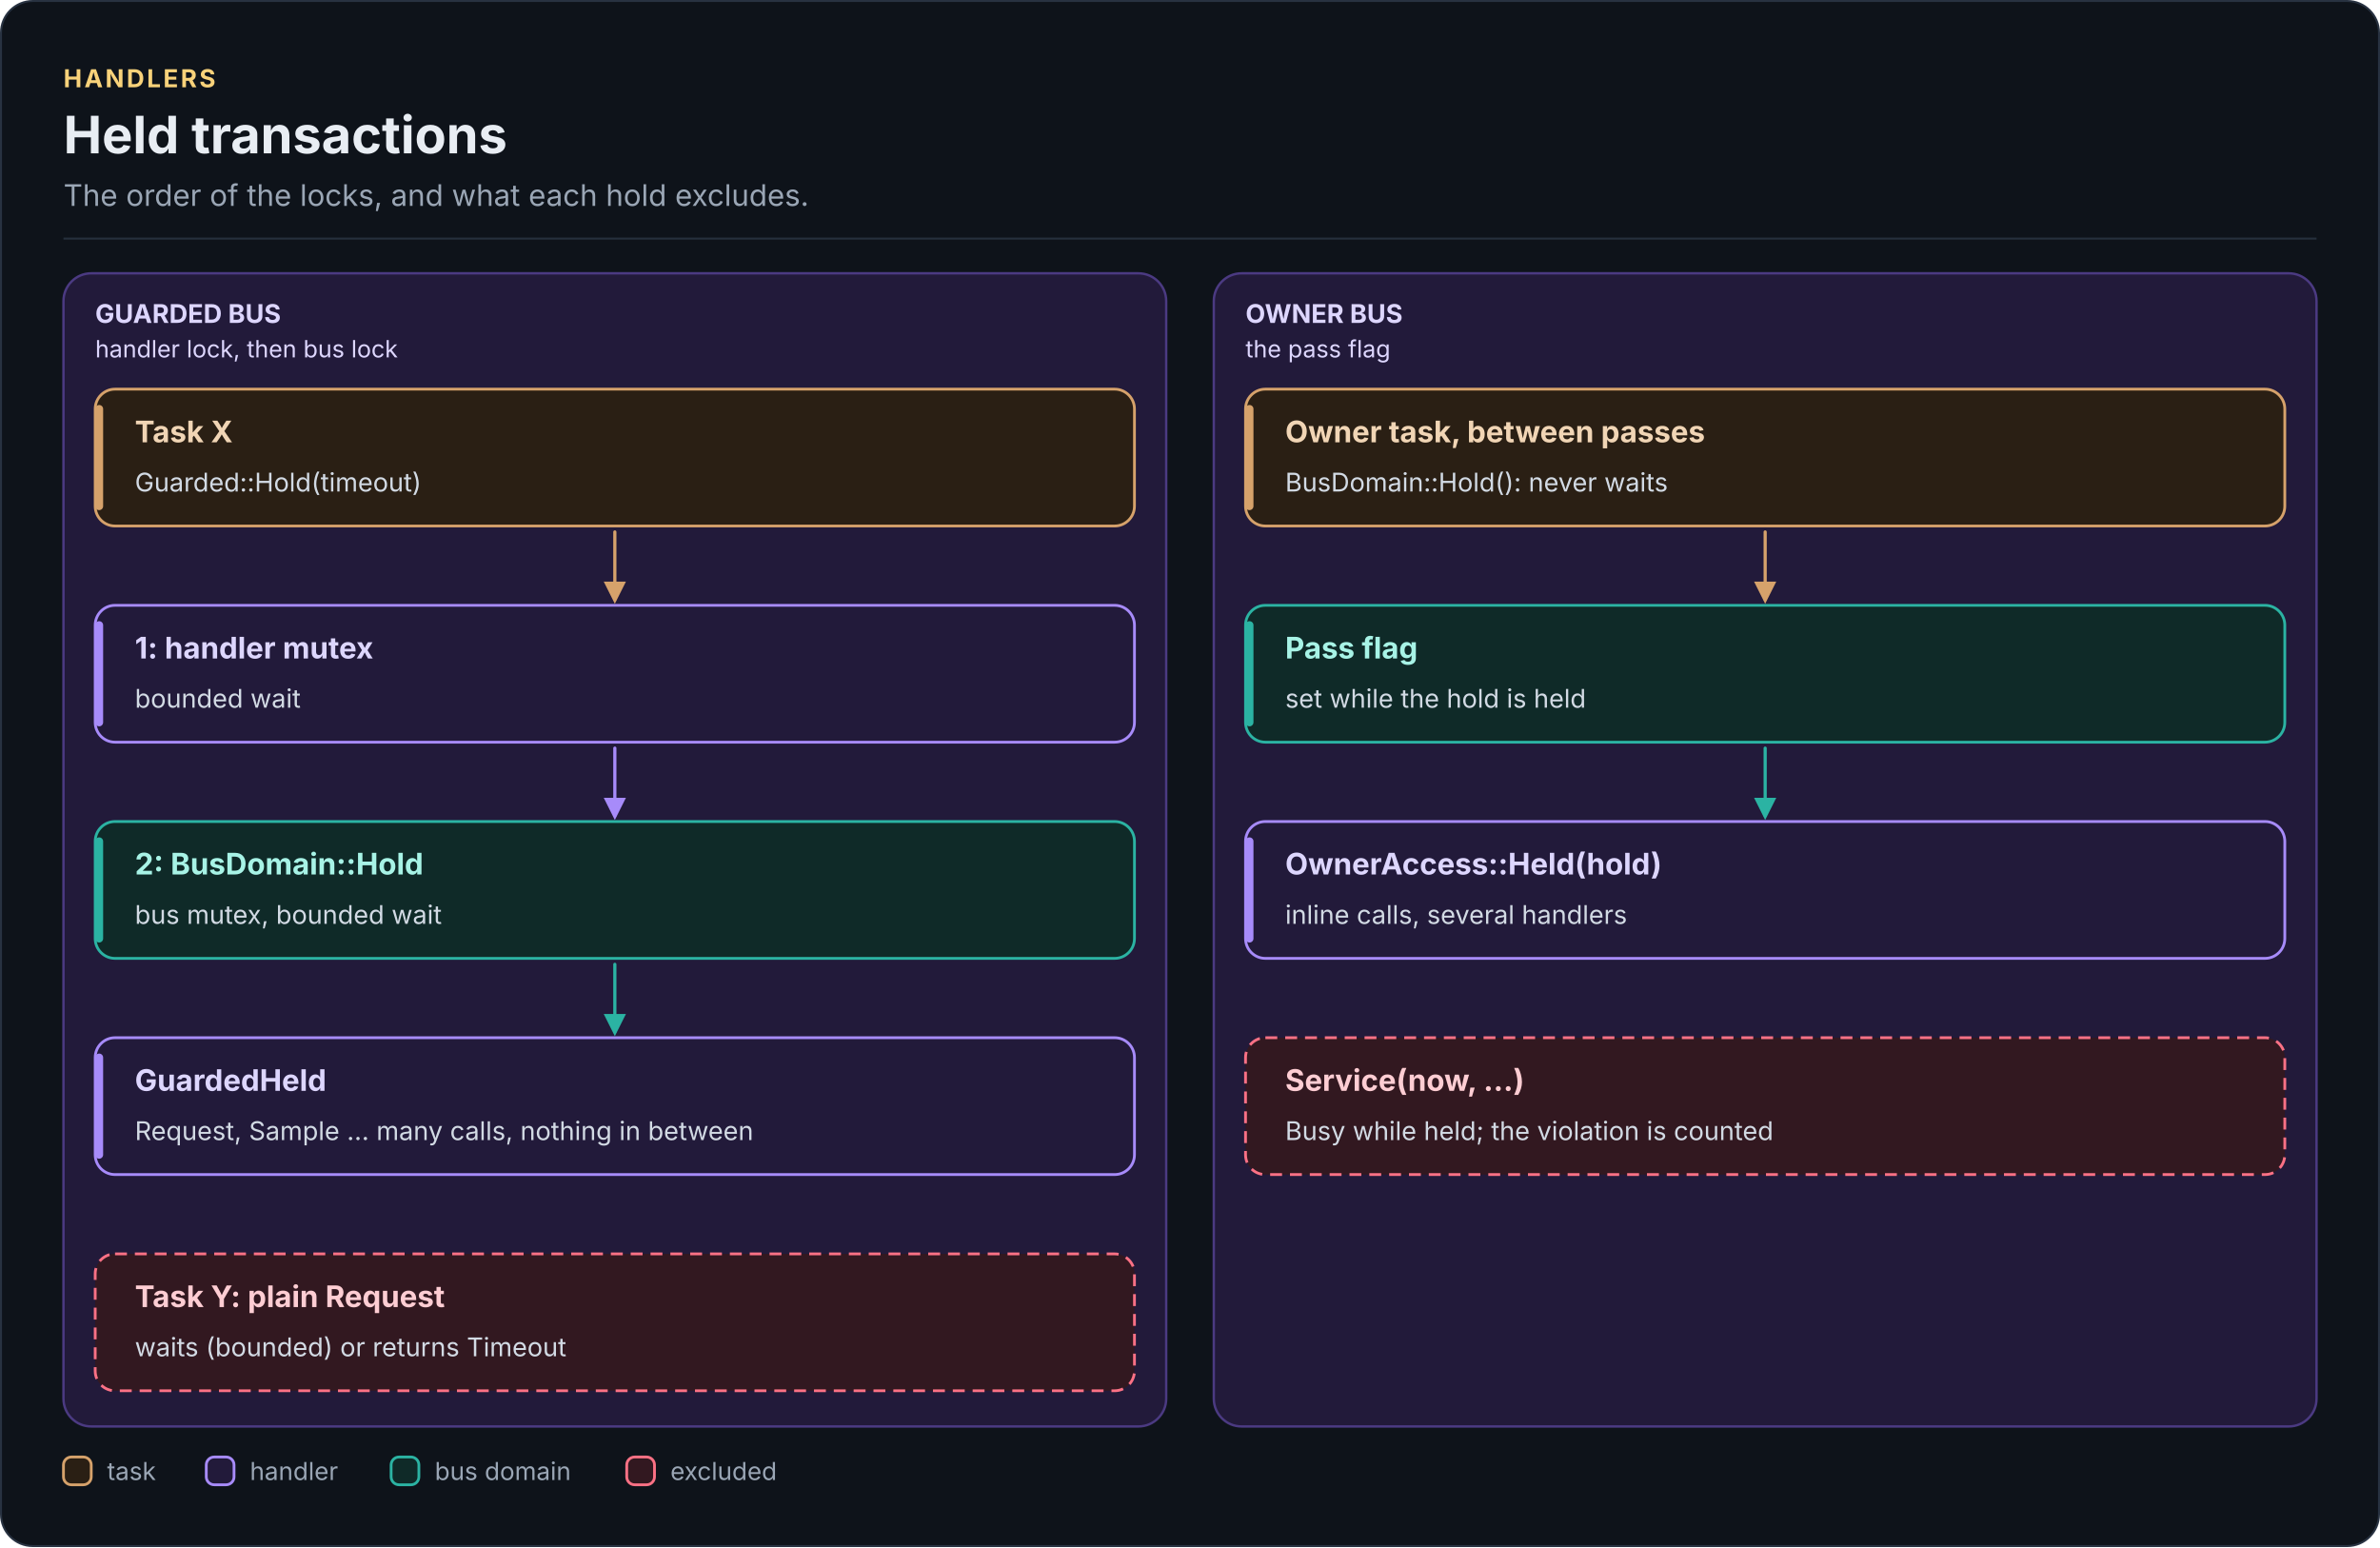
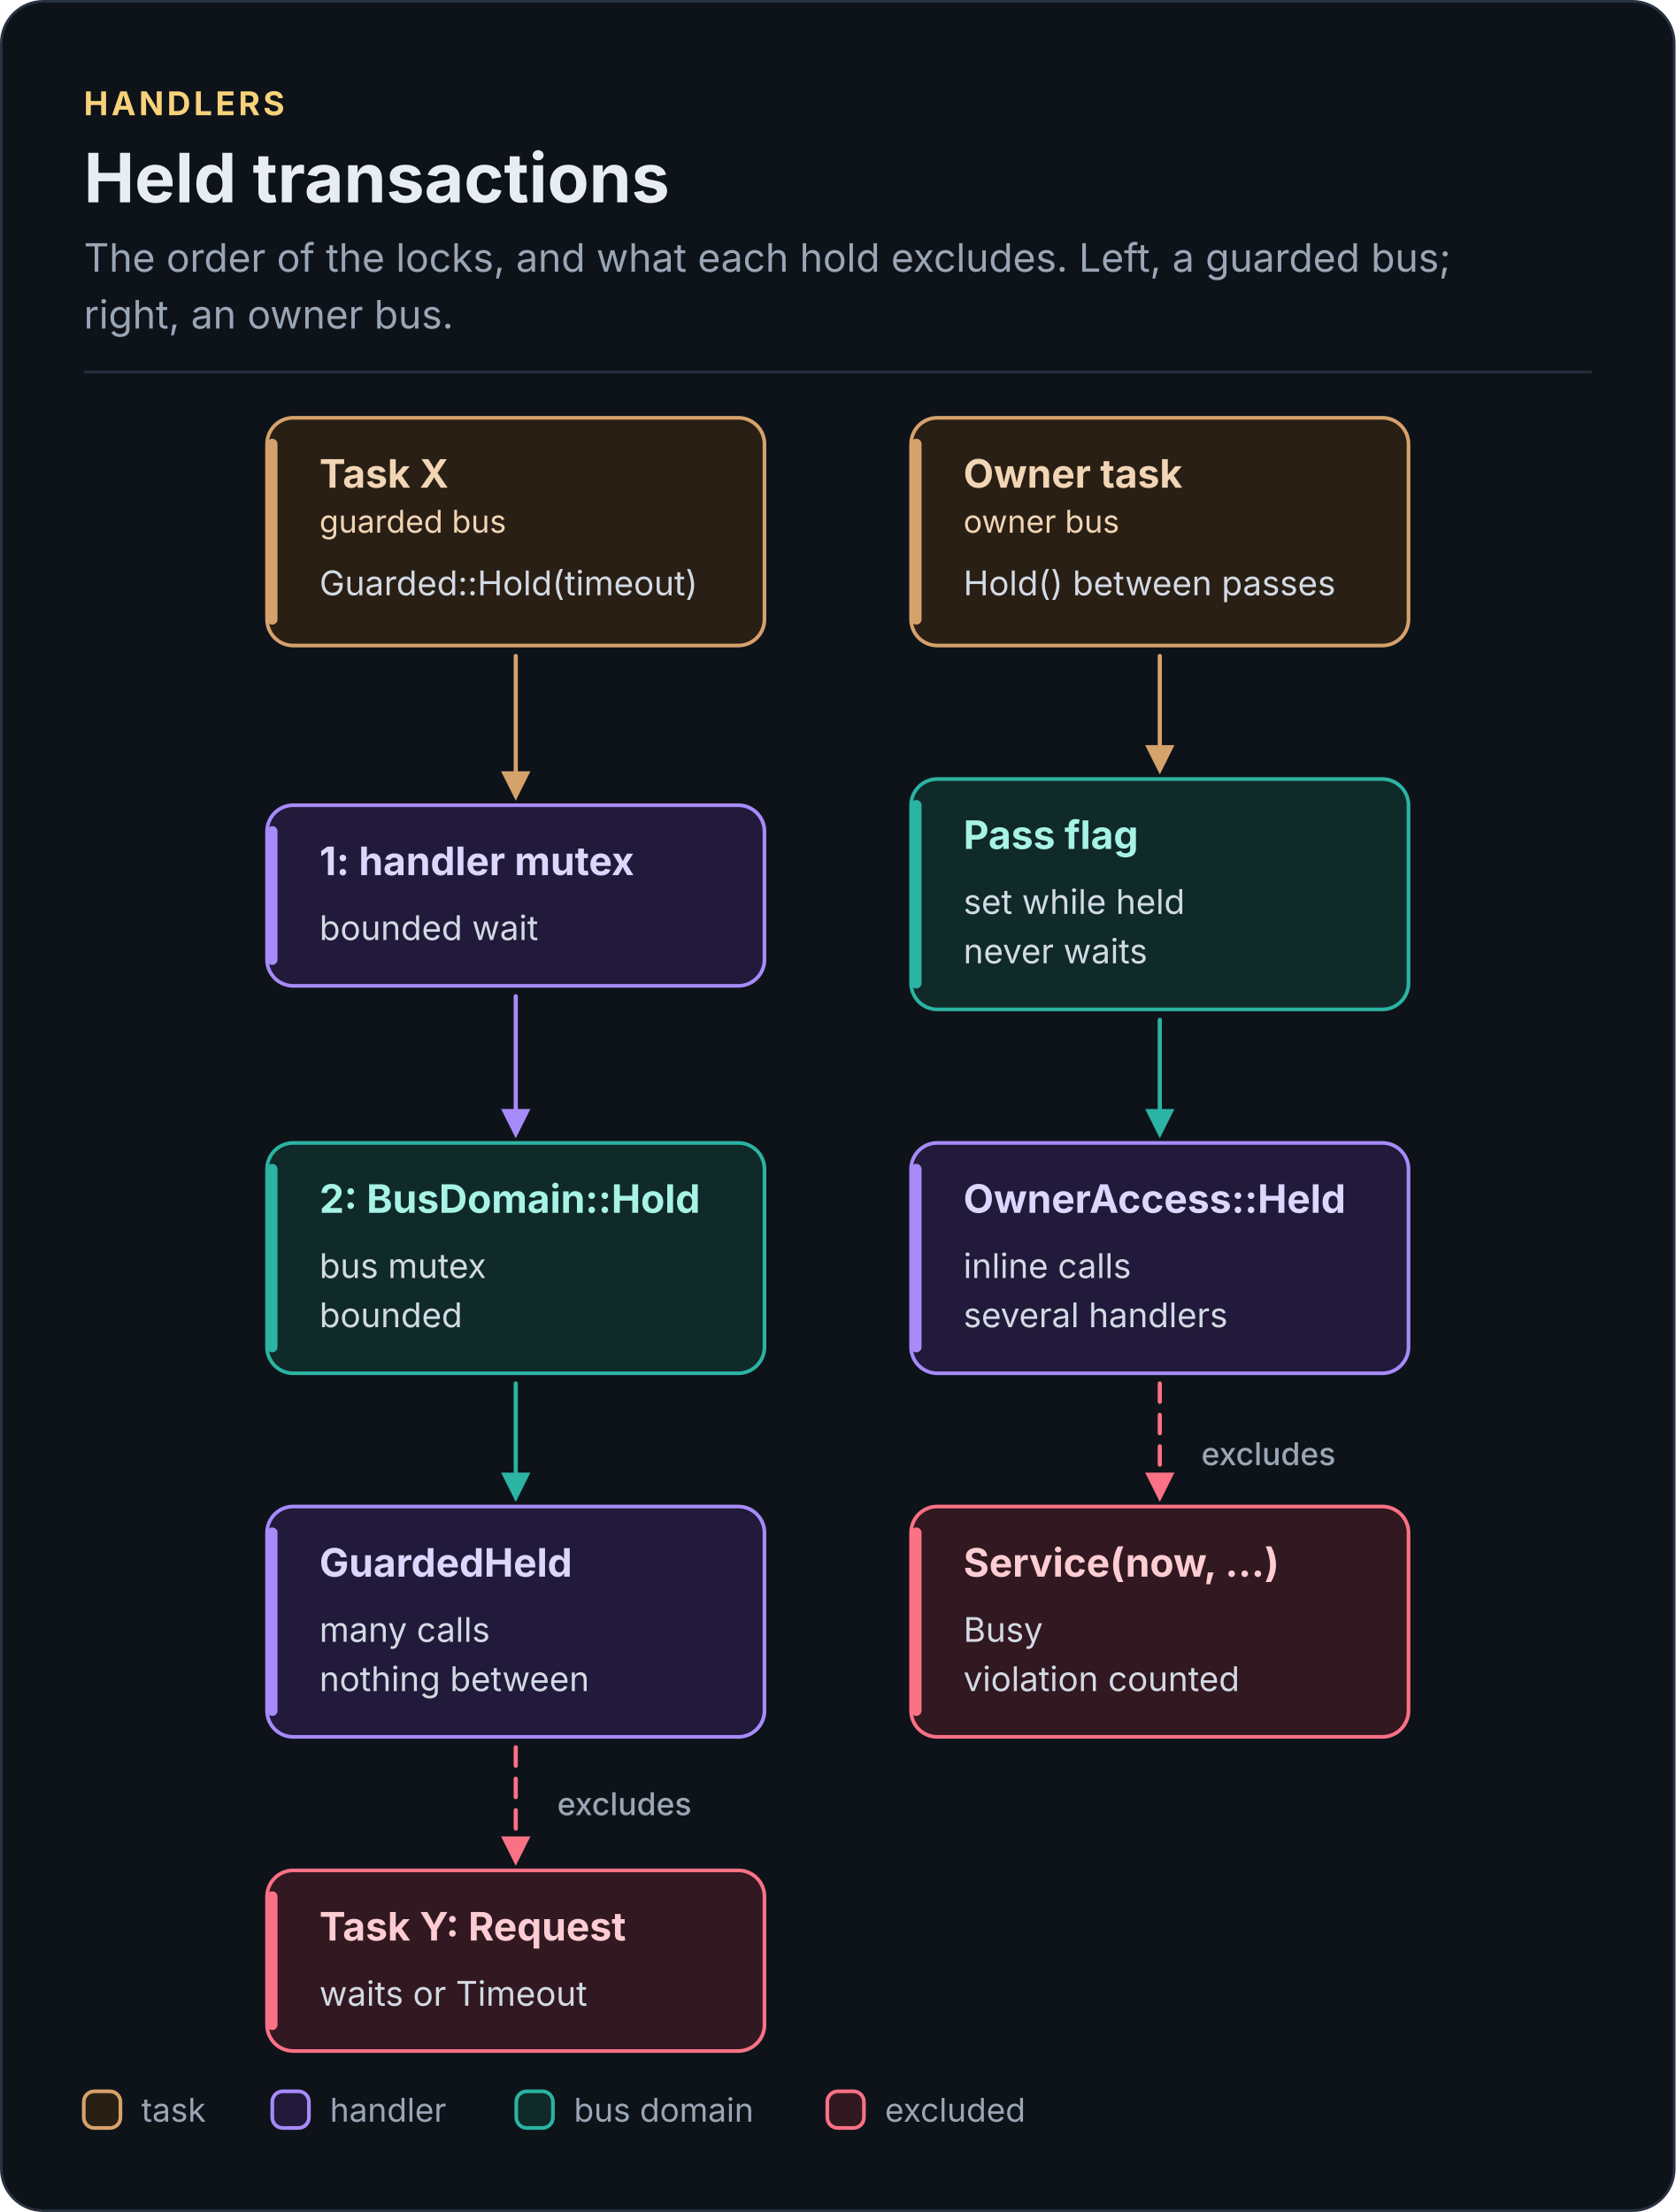
- <svg xmlns="http://www.w3.org/2000/svg" width="1200" height="780" viewBox="0 0 1200 780" role="img" aria-labelledby="bus-hold-title bus-hold-desc" font-family="Inter, 'Segoe UI', Roboto, 'Helvetica Neue', Arial, sans-serif">
+ <svg xmlns="http://www.w3.org/2000/svg" width="640" height="845" viewBox="0 0 640 845" role="img" aria-labelledby="bus-hold-title bus-hold-desc" font-family="Inter, 'Segoe UI', Roboto, 'Helvetica Neue', Arial, sans-serif">
  <defs>
-     <marker id="fk-arrow-brown-strong" viewBox="0 0 10 10" refX="8" refY="5" markerWidth="7" markerHeight="7" orient="auto-start-reverse">
+     <marker id="bus-hold-arrow-brown-strong" viewBox="0 0 10 10" refX="8" refY="5" markerWidth="7" markerHeight="7" orient="auto-start-reverse">
      <path d="M0 0L10 5L0 10z" fill="#D6A26B" />
    </marker>
-     <marker id="fk-arrow-teal-strong" viewBox="0 0 10 10" refX="8" refY="5" markerWidth="7" markerHeight="7" orient="auto-start-reverse">
+     <marker id="bus-hold-arrow-rose-strong" viewBox="0 0 10 10" refX="8" refY="5" markerWidth="7" markerHeight="7" orient="auto-start-reverse">
+       <path d="M0 0L10 5L0 10z" fill="#FB7185" />
+     </marker>
+     <marker id="bus-hold-arrow-teal-strong" viewBox="0 0 10 10" refX="8" refY="5" markerWidth="7" markerHeight="7" orient="auto-start-reverse">
      <path d="M0 0L10 5L0 10z" fill="#2BB3A3" />
    </marker>
-     <marker id="fk-arrow-violet-strong" viewBox="0 0 10 10" refX="8" refY="5" markerWidth="7" markerHeight="7" orient="auto-start-reverse">
+     <marker id="bus-hold-arrow-violet-strong" viewBox="0 0 10 10" refX="8" refY="5" markerWidth="7" markerHeight="7" orient="auto-start-reverse">
      <path d="M0 0L10 5L0 10z" fill="#A78BFA" />
    </marker>
  </defs>
-   <rect x="0.5" y="0.5" width="1199" height="779" rx="16" fill="#0E131A" stroke="#283241" />
+   <rect x="0.5" y="0.5" width="639" height="844" rx="16" fill="#0E131A" stroke="#283241" />
  <text x="32" y="44" font-size="12.5" font-weight="700" letter-spacing="1.2" fill="#F8D27A">HANDLERS</text>
  <text x="32" y="77.3" font-size="26" font-weight="700" fill="#E8EDF3">Held transactions</text>
-   <text x="32" y="103.8" font-size="15" fill="#9AA6B5">The order of the locks, and what each hold excludes.</text>
-   <rect x="32" y="119.8" width="1136" height="1" fill="#252F3C" />
-   <rect x="32" y="137.8" width="556" height="581.4" rx="14" fill="#221A3A" stroke="#4B3A82" stroke-width="1.2" />
-   <rect x="612" y="137.8" width="556" height="581.4" rx="14" fill="#221A3A" stroke="#4B3A82" stroke-width="1.2" />
-   <path d="M310 268.2 L310 302.2" fill="none" stroke="#D6A26B" stroke-width="1.6" stroke-linecap="round" stroke-linejoin="round" marker-end="url(#fk-arrow-brown-strong)" />
-   <path d="M310 377.2 L310 411.2" fill="none" stroke="#A78BFA" stroke-width="1.6" stroke-linecap="round" stroke-linejoin="round" marker-end="url(#fk-arrow-violet-strong)" />
-   <path d="M310 486.2 L310 520.2" fill="none" stroke="#2BB3A3" stroke-width="1.6" stroke-linecap="round" stroke-linejoin="round" marker-end="url(#fk-arrow-teal-strong)" />
-   <path d="M890 268.2 L890 302.2" fill="none" stroke="#D6A26B" stroke-width="1.6" stroke-linecap="round" stroke-linejoin="round" marker-end="url(#fk-arrow-brown-strong)" />
-   <path d="M890 377.2 L890 411.2" fill="none" stroke="#2BB3A3" stroke-width="1.6" stroke-linecap="round" stroke-linejoin="round" marker-end="url(#fk-arrow-teal-strong)" />
-   <rect x="48" y="196.2" width="524" height="69" rx="10" fill="#2A1F14" stroke="#D6A26B" stroke-width="1.4" />
-   <rect x="48" y="204.2" width="4" height="53" rx="2" fill="#D6A26B" />
-   <rect x="48" y="305.2" width="524" height="69" rx="10" fill="#221A3A" stroke="#A78BFA" stroke-width="1.4" />
-   <rect x="48" y="313.2" width="4" height="53" rx="2" fill="#A78BFA" />
-   <rect x="48" y="414.2" width="524" height="69" rx="10" fill="#0F2A28" stroke="#2BB3A3" stroke-width="1.4" />
-   <rect x="48" y="422.2" width="4" height="53" rx="2" fill="#2BB3A3" />
-   <rect x="48" y="523.2" width="524" height="69" rx="10" fill="#221A3A" stroke="#A78BFA" stroke-width="1.4" />
-   <rect x="48" y="531.2" width="4" height="53" rx="2" fill="#A78BFA" />
-   <rect x="48" y="632.2" width="524" height="69" rx="10" fill="#321820" stroke="#FB7185" stroke-width="1.4" stroke-dasharray="6 4" />
-   <rect x="628" y="196.2" width="524" height="69" rx="10" fill="#2A1F14" stroke="#D6A26B" stroke-width="1.4" />
-   <rect x="628" y="204.2" width="4" height="53" rx="2" fill="#D6A26B" />
-   <rect x="628" y="305.2" width="524" height="69" rx="10" fill="#0F2A28" stroke="#2BB3A3" stroke-width="1.4" />
-   <rect x="628" y="313.2" width="4" height="53" rx="2" fill="#2BB3A3" />
-   <rect x="628" y="414.2" width="524" height="69" rx="10" fill="#221A3A" stroke="#A78BFA" stroke-width="1.4" />
-   <rect x="628" y="422.2" width="4" height="53" rx="2" fill="#A78BFA" />
-   <rect x="628" y="523.2" width="524" height="69" rx="10" fill="#321820" stroke="#FB7185" stroke-width="1.4" stroke-dasharray="6 4" />
-   <text x="68" y="223" font-size="15" font-weight="700" fill="#F1D5B5">Task X</text>
-   <text x="68" y="247.8" font-size="13" fill="#D2DAE4">Guarded::Hold(timeout)</text>
-   <text x="68" y="332" font-size="15" font-weight="700" fill="#DDD6FE">1: handler mutex</text>
-   <text x="68" y="356.8" font-size="13" fill="#D2DAE4">bounded wait</text>
-   <text x="68" y="440.9" font-size="15" font-weight="700" fill="#A7F3E6">2: BusDomain::Hold</text>
-   <text x="68" y="465.8" font-size="13" fill="#D2DAE4">bus mutex, bounded wait</text>
-   <text x="68" y="550" font-size="15" font-weight="700" fill="#DDD6FE">GuardedHeld</text>
-   <text x="68" y="574.8" font-size="13" fill="#D2DAE4">Request, Sample ... many calls, nothing in between</text>
-   <text x="68" y="659" font-size="15" font-weight="700" fill="#FECDD3">Task Y: plain Request</text>
-   <text x="68" y="683.8" font-size="13" fill="#D2DAE4">waits (bounded) or returns Timeout</text>
-   <text x="648" y="223" font-size="15" font-weight="700" fill="#F1D5B5">Owner task, between passes</text>
-   <text x="648" y="247.8" font-size="13" fill="#D2DAE4">BusDomain::Hold(): never waits</text>
-   <text x="648" y="332" font-size="15" font-weight="700" fill="#A7F3E6">Pass flag</text>
-   <text x="648" y="356.8" font-size="13" fill="#D2DAE4">set while the hold is held</text>
-   <text x="648" y="440.9" font-size="15" font-weight="700" fill="#DDD6FE">OwnerAccess::Held(hold)</text>
-   <text x="648" y="465.8" font-size="13" fill="#D2DAE4">inline calls, several handlers</text>
-   <text x="648" y="550" font-size="15" font-weight="700" fill="#FECDD3">Service(now, ...)</text>
-   <text x="648" y="574.8" font-size="13" fill="#D2DAE4">Busy while held; the violation is counted</text>
-   <text x="48" y="162.8" font-size="13" font-weight="700" fill="#DDD6FE">GUARDED BUS</text>
-   <text x="48" y="180.2" font-size="12" fill="#DDD6FE">handler lock, then bus lock</text>
-   <text x="628" y="162.8" font-size="13" font-weight="700" fill="#DDD6FE">OWNER BUS</text>
-   <text x="628" y="180.2" font-size="12" fill="#DDD6FE">the pass flag</text>
-   <rect x="32" y="734.6" width="14" height="14" rx="4" fill="#2A1F14" stroke="#D6A26B" stroke-width="1.4" />
-   <text x="54" y="746.2" font-size="12.5" fill="#9AA6B5">task</text>
-   <rect x="104" y="734.6" width="14" height="14" rx="4" fill="#221A3A" stroke="#A78BFA" stroke-width="1.4" />
-   <text x="126" y="746.2" font-size="12.5" fill="#9AA6B5">handler</text>
-   <rect x="197.2" y="734.6" width="14" height="14" rx="4" fill="#0F2A28" stroke="#2BB3A3" stroke-width="1.4" />
-   <text x="219.2" y="746.2" font-size="12.5" fill="#9AA6B5">bus domain</text>
-   <rect x="316" y="734.6" width="14" height="14" rx="4" fill="#321820" stroke="#FB7185" stroke-width="1.4" />
-   <text x="338" y="746.2" font-size="12.5" fill="#9AA6B5">excluded</text>
+   <text x="32" y="103.8" font-size="15" fill="#9AA6B5">The order of the locks, and what each hold excludes. Left, a guarded bus;</text>
+   <text x="32" y="125.5" font-size="15" fill="#9AA6B5">right, an owner bus.</text>
+   <rect x="32" y="141.6" width="576" height="1" fill="#252F3C" />
+   <path d="M197 250.6 L197 303.6" fill="none" stroke="#D6A26B" stroke-width="1.6" stroke-linecap="round" stroke-linejoin="round" marker-end="url(#bus-hold-arrow-brown-strong)" />
+   <path d="M197 380.6 L197 432.6" fill="none" stroke="#A78BFA" stroke-width="1.6" stroke-linecap="round" stroke-linejoin="round" marker-end="url(#bus-hold-arrow-violet-strong)" />
+   <path d="M197 528.5 L197 571.5" fill="none" stroke="#2BB3A3" stroke-width="1.6" stroke-linecap="round" stroke-linejoin="round" marker-end="url(#bus-hold-arrow-teal-strong)" />
+   <path d="M197 667.5 L197 710.5" fill="none" stroke="#FB7185" stroke-width="1.6" stroke-linecap="round" stroke-linejoin="round" stroke-dasharray="7 5" marker-end="url(#bus-hold-arrow-rose-strong)" />
+   <path d="M443 250.6 L443 293.6" fill="none" stroke="#D6A26B" stroke-width="1.6" stroke-linecap="round" stroke-linejoin="round" marker-end="url(#bus-hold-arrow-brown-strong)" />
+   <path d="M443 389.6 L443 432.6" fill="none" stroke="#2BB3A3" stroke-width="1.6" stroke-linecap="round" stroke-linejoin="round" marker-end="url(#bus-hold-arrow-teal-strong)" />
+   <path d="M443 528.5 L443 571.5" fill="none" stroke="#FB7185" stroke-width="1.6" stroke-linecap="round" stroke-linejoin="round" stroke-dasharray="7 5" marker-end="url(#bus-hold-arrow-rose-strong)" />
+   <rect x="102" y="159.6" width="190" height="87" rx="10" fill="#2A1F14" stroke="#D6A26B" stroke-width="1.4" />
+   <rect x="102" y="167.6" width="4" height="71" rx="2" fill="#D6A26B" />
+   <rect x="102" y="307.6" width="190" height="69" rx="10" fill="#221A3A" stroke="#A78BFA" stroke-width="1.4" />
+   <rect x="102" y="315.6" width="4" height="53" rx="2" fill="#A78BFA" />
+   <rect x="102" y="436.6" width="190" height="88" rx="10" fill="#0F2A28" stroke="#2BB3A3" stroke-width="1.4" />
+   <rect x="102" y="444.6" width="4" height="72" rx="2" fill="#2BB3A3" />
+   <rect x="102" y="575.5" width="190" height="88" rx="10" fill="#221A3A" stroke="#A78BFA" stroke-width="1.4" />
+   <rect x="102" y="583.5" width="4" height="72" rx="2" fill="#A78BFA" />
+   <rect x="102" y="714.5" width="190" height="69" rx="10" fill="#321820" stroke="#FB7185" stroke-width="1.4" />
+   <rect x="102" y="722.5" width="4" height="53" rx="2" fill="#FB7185" />
+   <rect x="348" y="159.6" width="190" height="87" rx="10" fill="#2A1F14" stroke="#D6A26B" stroke-width="1.4" />
+   <rect x="348" y="167.6" width="4" height="71" rx="2" fill="#D6A26B" />
+   <rect x="348" y="297.6" width="190" height="88" rx="10" fill="#0F2A28" stroke="#2BB3A3" stroke-width="1.4" />
+   <rect x="348" y="305.6" width="4" height="72" rx="2" fill="#2BB3A3" />
+   <rect x="348" y="436.6" width="190" height="88" rx="10" fill="#221A3A" stroke="#A78BFA" stroke-width="1.4" />
+   <rect x="348" y="444.6" width="4" height="72" rx="2" fill="#A78BFA" />
+   <rect x="348" y="575.5" width="190" height="88" rx="10" fill="#321820" stroke="#FB7185" stroke-width="1.4" />
+   <rect x="348" y="583.5" width="4" height="72" rx="2" fill="#FB7185" />
+   <text x="122" y="186.3" font-size="15" font-weight="700" fill="#F1D5B5">Task X</text>
+   <text x="122" y="203.5" font-size="12" fill="#F1D5B5">guarded bus</text>
+   <text x="122" y="227.4" font-size="13" fill="#D2DAE4">Guarded::Hold(timeout)</text>
+   <text x="122" y="334.3" font-size="15" font-weight="700" fill="#DDD6FE">1: handler mutex</text>
+   <text x="122" y="359.1" font-size="13" fill="#D2DAE4">bounded wait</text>
+   <text x="122" y="463.3" font-size="15" font-weight="700" fill="#A7F3E6">2: BusDomain::Hold</text>
+   <text x="122" y="488.2" font-size="13" fill="#D2DAE4">bus mutex</text>
+   <text x="122" y="507" font-size="13" fill="#D2DAE4">bounded</text>
+   <text x="122" y="602.3" font-size="15" font-weight="700" fill="#DDD6FE">GuardedHeld</text>
+   <text x="122" y="627.2" font-size="13" fill="#D2DAE4">many calls</text>
+   <text x="122" y="646" font-size="13" fill="#D2DAE4">nothing between</text>
+   <text x="122" y="741.3" font-size="15" font-weight="700" fill="#FECDD3">Task Y: Request</text>
+   <text x="122" y="766.2" font-size="13" fill="#D2DAE4">waits or Timeout</text>
+   <text x="368" y="186.3" font-size="15" font-weight="700" fill="#F1D5B5">Owner task</text>
+   <text x="368" y="203.5" font-size="12" fill="#F1D5B5">owner bus</text>
+   <text x="368" y="227.4" font-size="13" fill="#D2DAE4">Hold() between passes</text>
+   <text x="368" y="324.3" font-size="15" font-weight="700" fill="#A7F3E6">Pass flag</text>
+   <text x="368" y="349.1" font-size="13" fill="#D2DAE4">set while held</text>
+   <text x="368" y="368" font-size="13" fill="#D2DAE4">never waits</text>
+   <text x="368" y="463.3" font-size="15" font-weight="700" fill="#DDD6FE">OwnerAccess::Held</text>
+   <text x="368" y="488.2" font-size="13" fill="#D2DAE4">inline calls</text>
+   <text x="368" y="507" font-size="13" fill="#D2DAE4">several handlers</text>
+   <text x="368" y="602.3" font-size="15" font-weight="700" fill="#FECDD3">Service(now, ...)</text>
+   <text x="368" y="627.2" font-size="13" fill="#D2DAE4">Busy</text>
+   <text x="368" y="646" font-size="13" fill="#D2DAE4">violation counted</text>
+   <rect x="205" y="679" width="66.9" height="20" rx="10" fill="#0E131A" />
+   <text x="238.5" y="693.4" font-size="12" font-weight="500" text-anchor="middle" fill="#9AA6B5">excludes</text>
+   <rect x="451" y="545.4" width="66.9" height="20" rx="10" fill="#0E131A" />
+   <text x="484.5" y="559.7" font-size="12" font-weight="500" text-anchor="middle" fill="#9AA6B5">excludes</text>
+   <rect x="32" y="798.9" width="14" height="14" rx="4" fill="#2A1F14" stroke="#D6A26B" stroke-width="1.4" />
+   <text x="54" y="810.5" font-size="12.5" fill="#9AA6B5">task</text>
+   <rect x="104" y="798.9" width="14" height="14" rx="4" fill="#221A3A" stroke="#A78BFA" stroke-width="1.4" />
+   <text x="126" y="810.5" font-size="12.5" fill="#9AA6B5">handler</text>
+   <rect x="197.2" y="798.9" width="14" height="14" rx="4" fill="#0F2A28" stroke="#2BB3A3" stroke-width="1.4" />
+   <text x="219.2" y="810.5" font-size="12.5" fill="#9AA6B5">bus domain</text>
+   <rect x="316" y="798.9" width="14" height="14" rx="4" fill="#321820" stroke="#FB7185" stroke-width="1.4" />
+   <text x="338" y="810.5" font-size="12.5" fill="#9AA6B5">excluded</text>
</svg>
